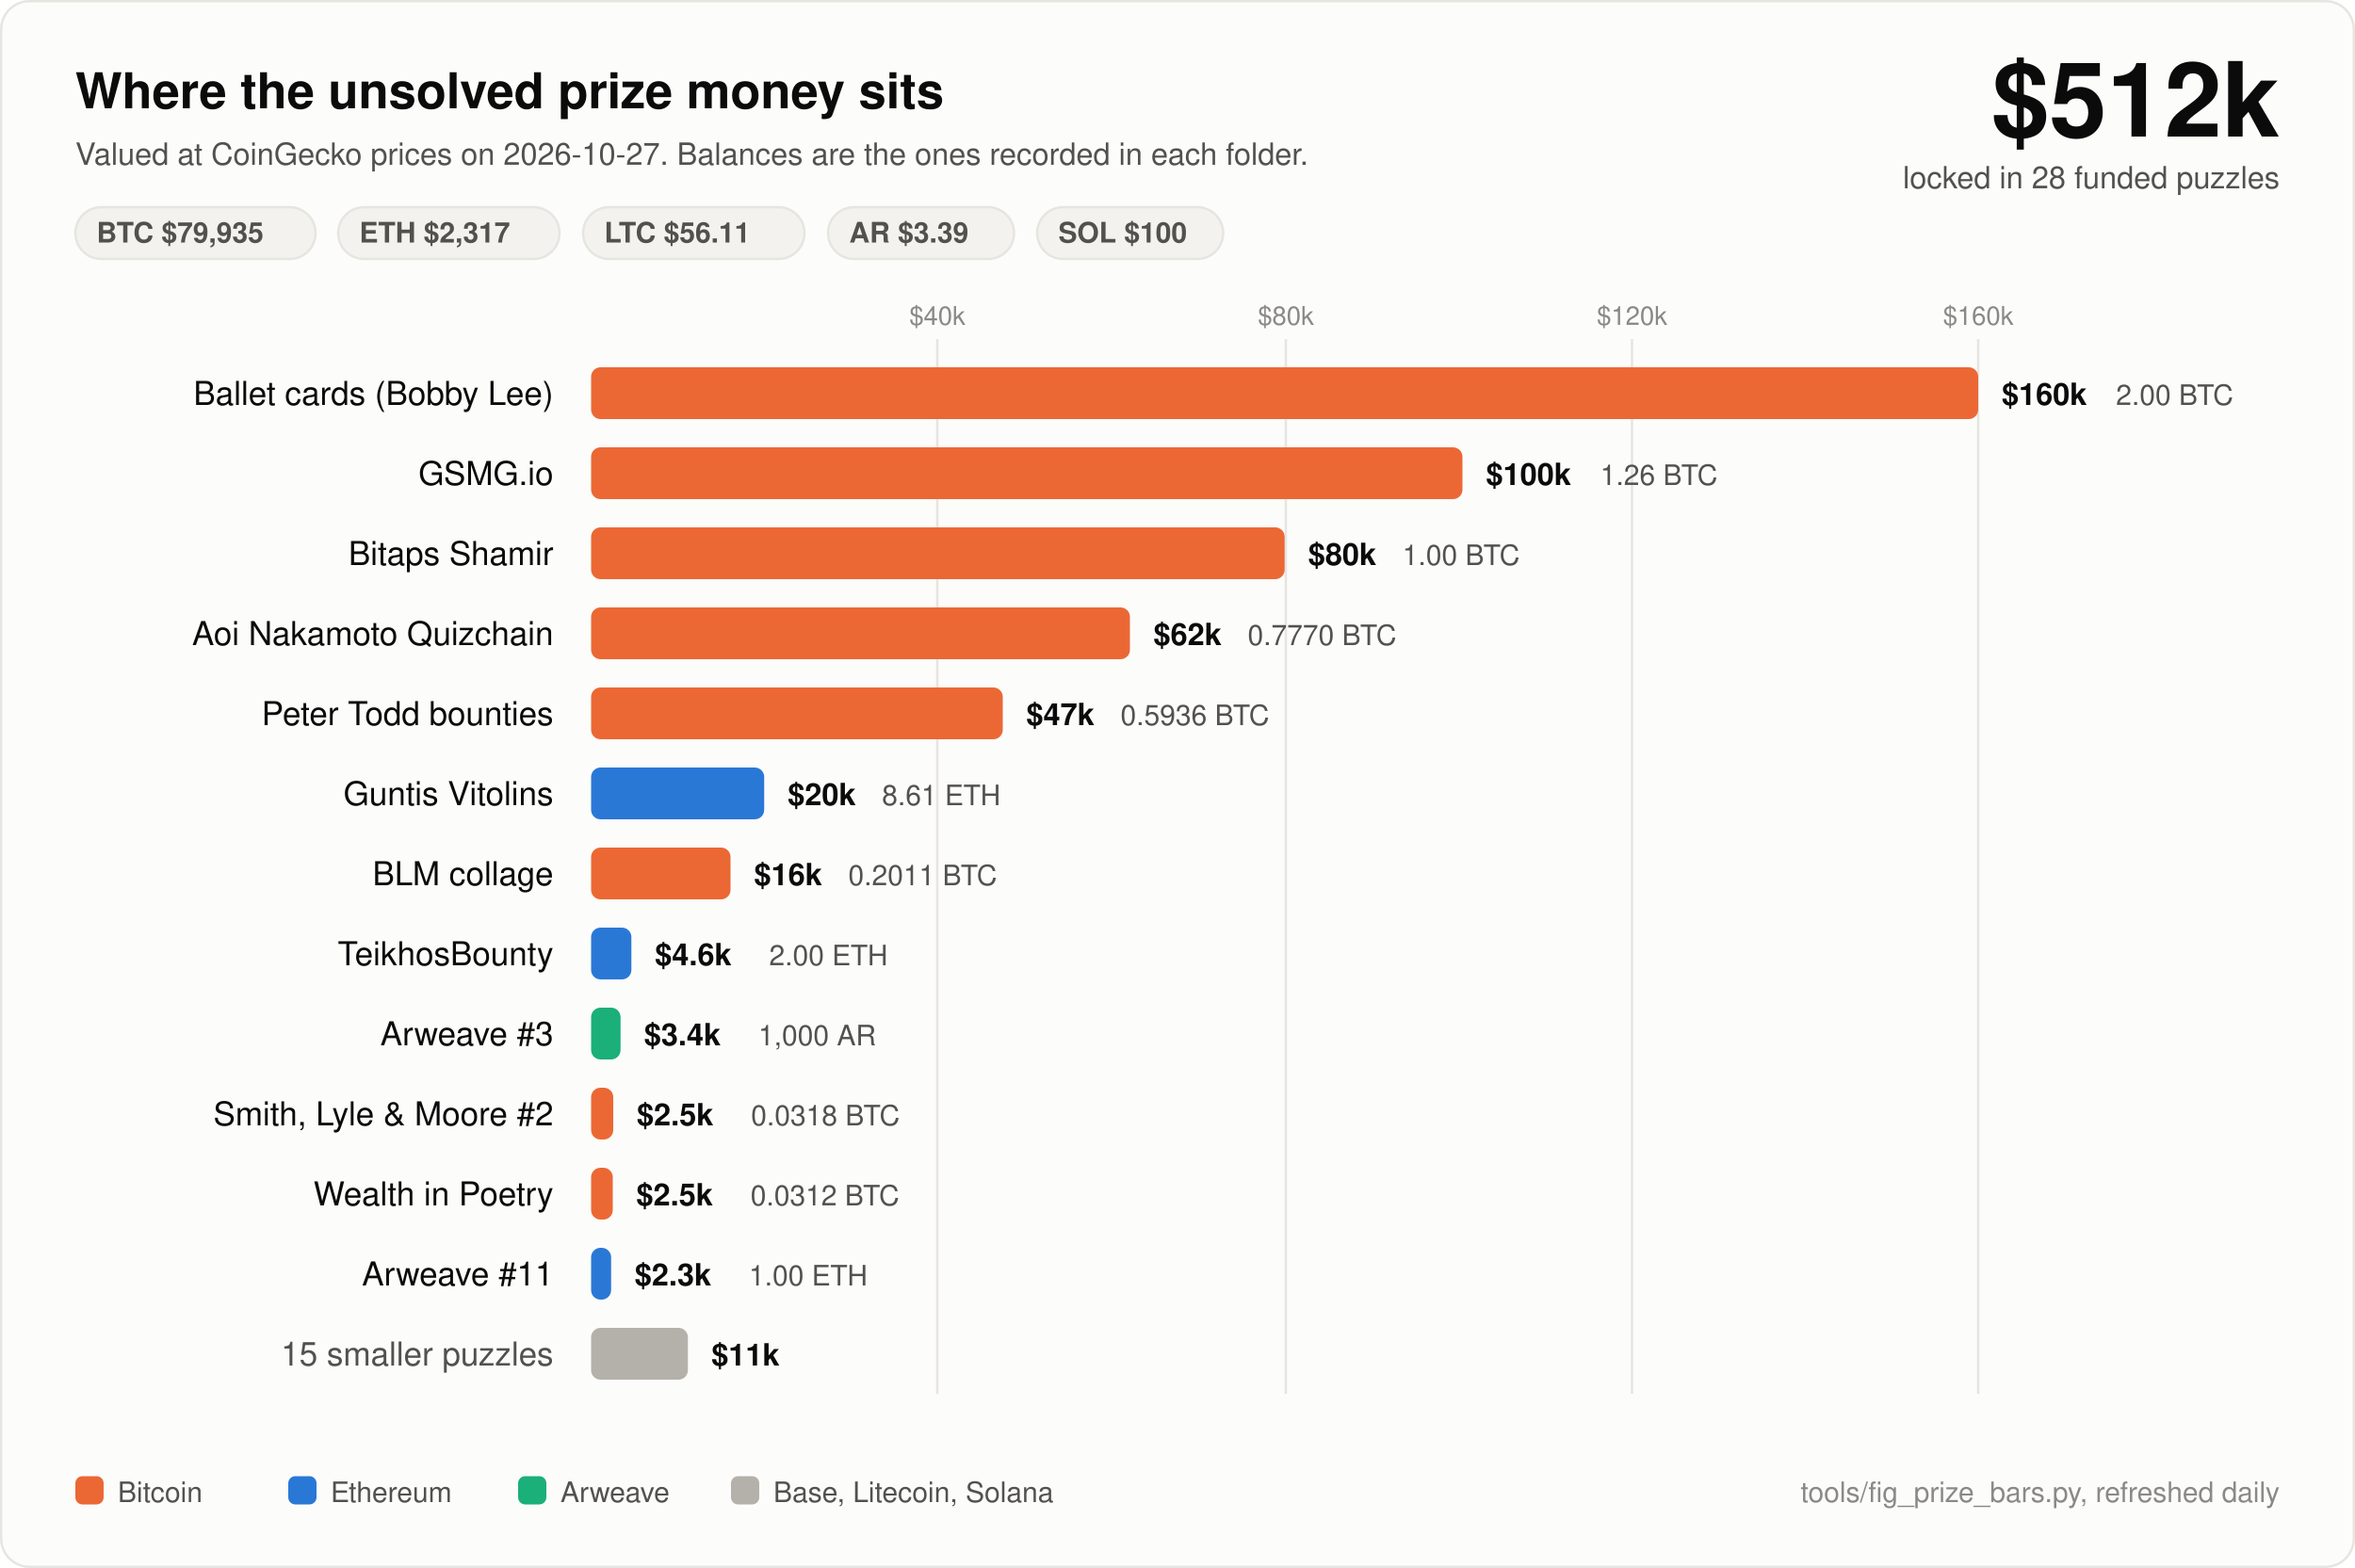
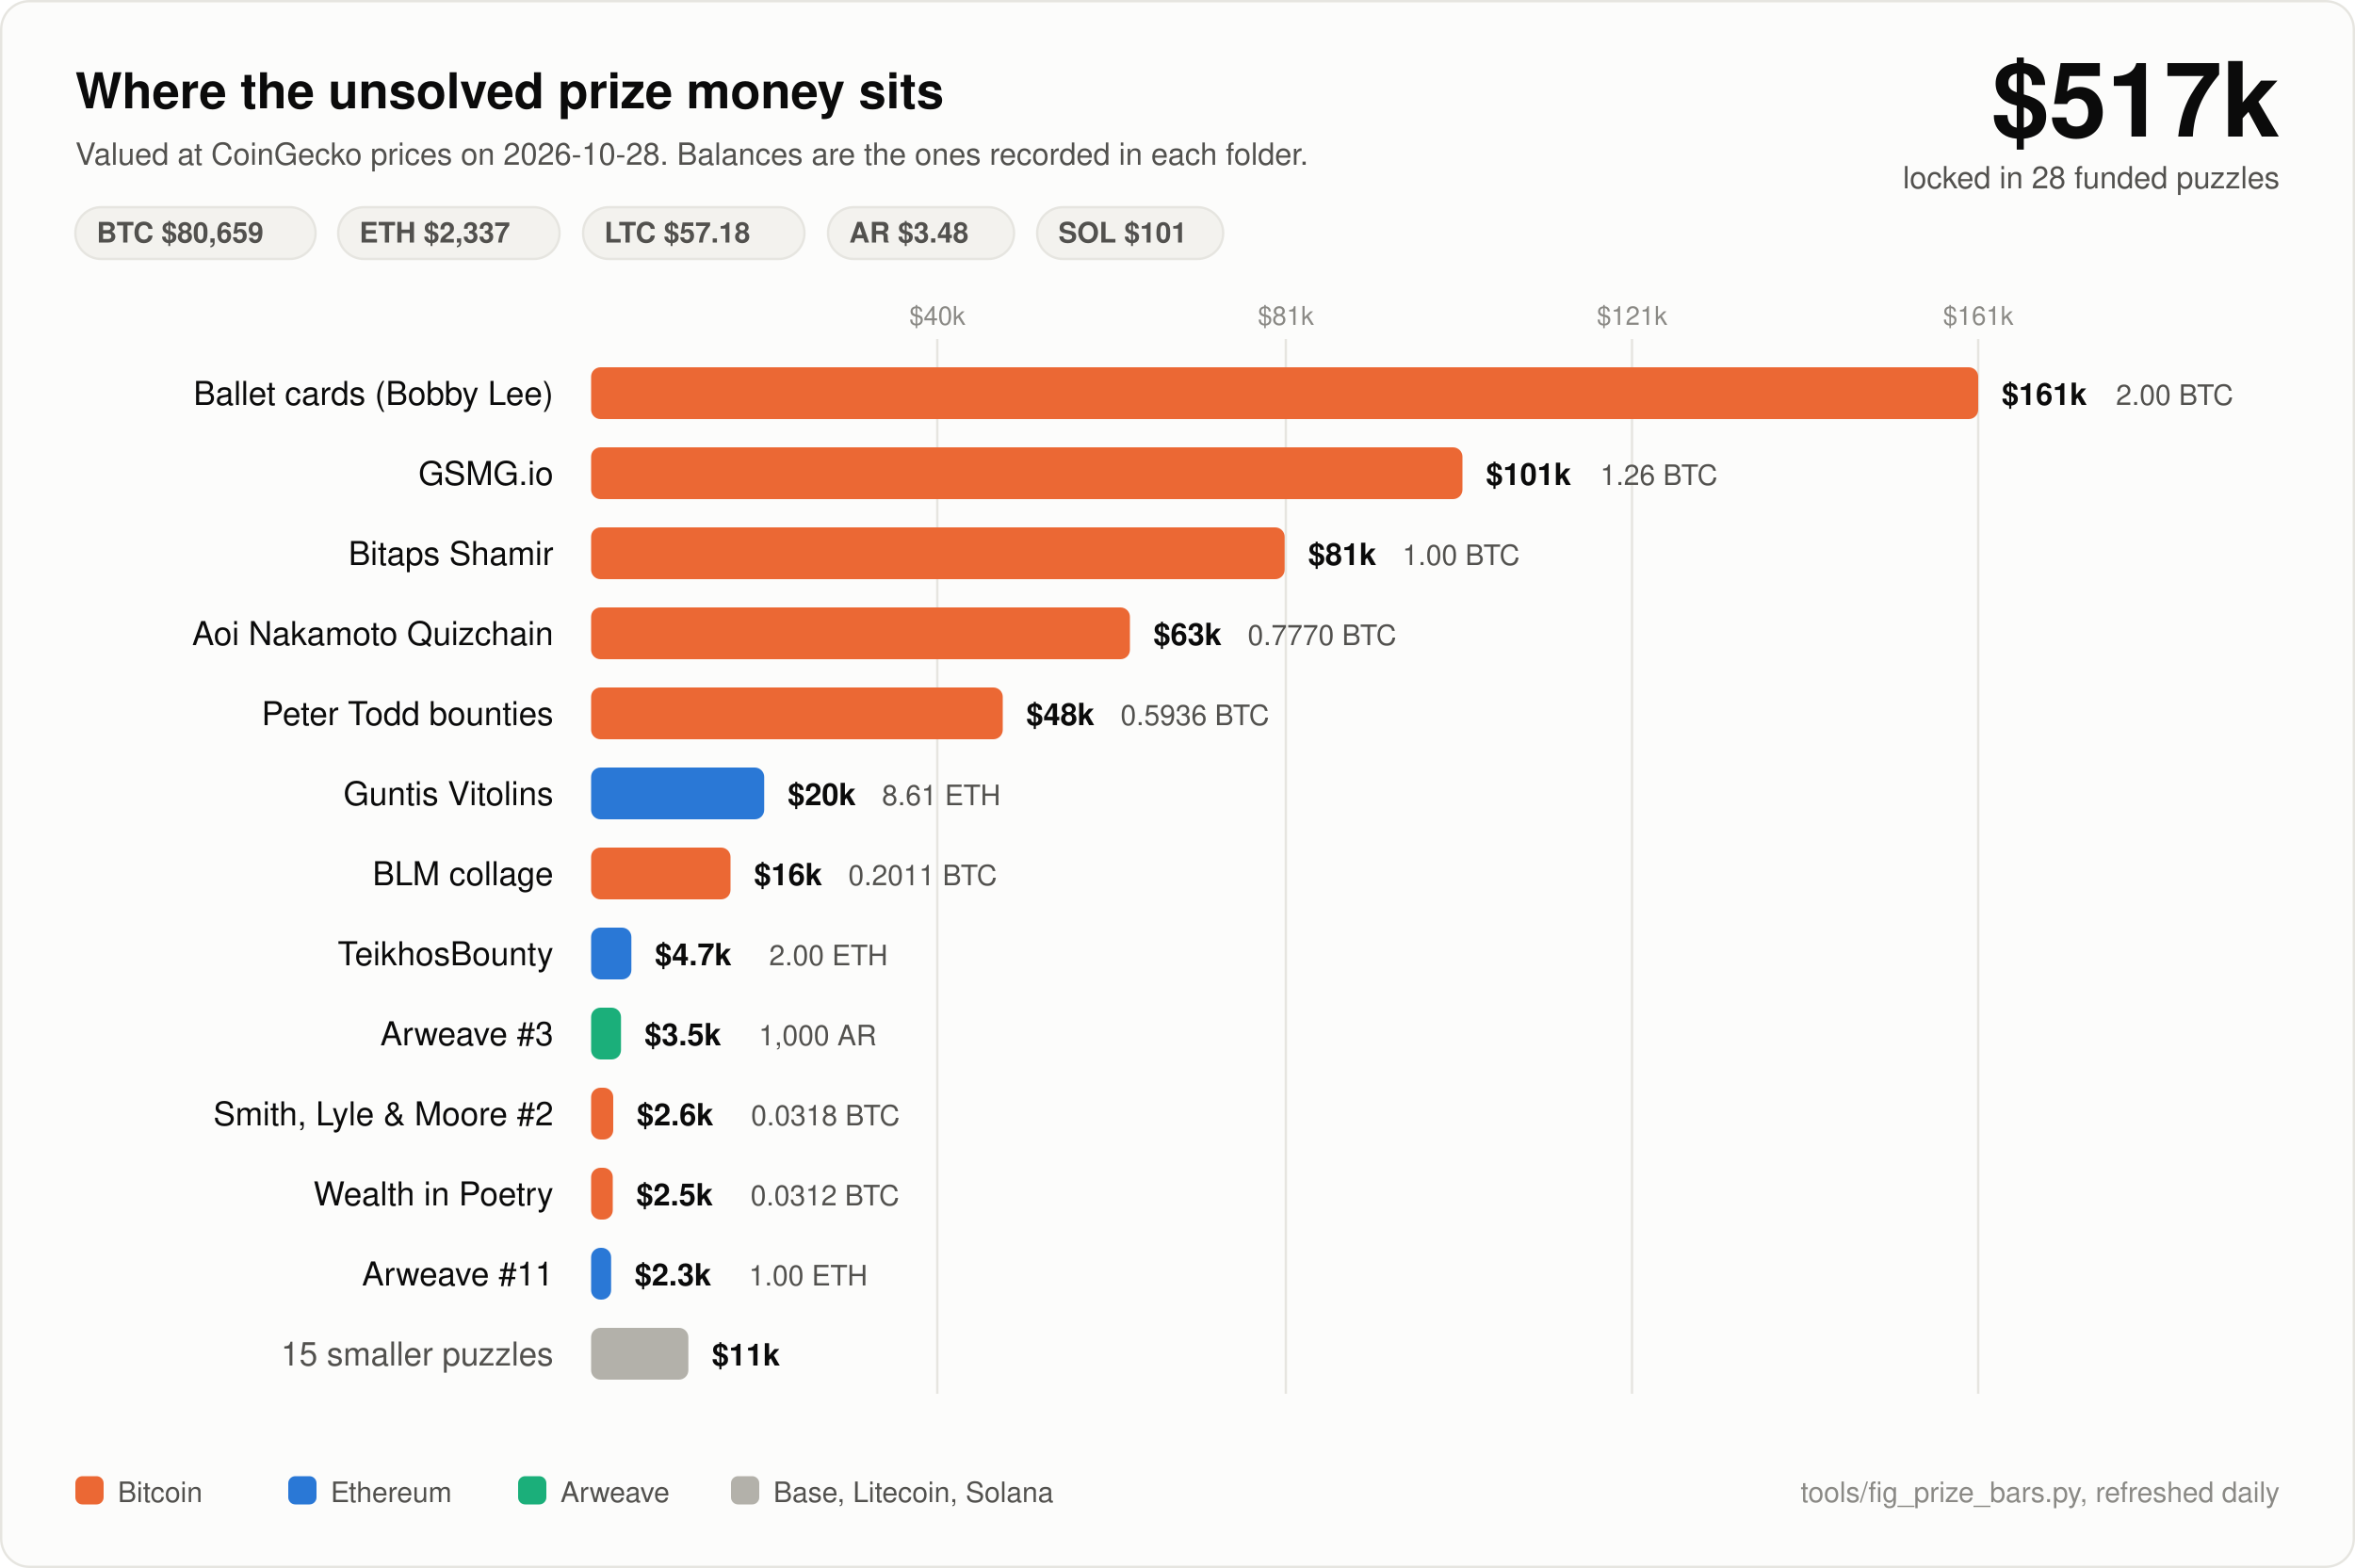
<svg xmlns="http://www.w3.org/2000/svg" width="1000" height="666" viewBox="0 0 1000 666" font-family="ui-sans-serif, -apple-system, Segoe UI, Helvetica, Arial, sans-serif">
  <rect x="0.5" y="0.5" width="999" height="665" rx="12" fill="#fcfcfb" stroke="#e6e5e0" />
  <text x="32" y="46" fill="#0b0b0b" font-size="21" font-weight="700">Where the unsolved prize money sits</text>
-   <text x="32" y="70" fill="#52514e" font-size="13">Valued at CoinGecko prices on 2026-10-27. Balances are the ones recorded in each folder.</text>
-   <text x="968" y="58" fill="#0b0b0b" font-size="44" font-weight="700" text-anchor="end">$512k</text>
+   <text x="32" y="70" fill="#52514e" font-size="13">Valued at CoinGecko prices on 2026-10-28. Balances are the ones recorded in each folder.</text>
+   <text x="968" y="58" fill="#0b0b0b" font-size="44" font-weight="700" text-anchor="end">$517k</text>
  <text x="968" y="80" fill="#52514e" font-size="13" text-anchor="end">locked in 28 funded puzzles</text>
  <rect x="32" y="88" width="102" height="22" rx="11" fill="#f3f2ee" stroke="#e6e5e0" />
-   <text x="41" y="103" fill="#52514e" font-size="12" font-weight="600">BTC $79,935</text>
+   <text x="41" y="103" fill="#52514e" font-size="12" font-weight="600">BTC $80,659</text>
  <rect x="143.6" y="88" width="94" height="22" rx="11" fill="#f3f2ee" stroke="#e6e5e0" />
-   <text x="152.6" y="103" fill="#52514e" font-size="12" font-weight="600">ETH $2,317</text>
+   <text x="152.6" y="103" fill="#52514e" font-size="12" font-weight="600">ETH $2,337</text>
  <rect x="247.6" y="88" width="94" height="22" rx="11" fill="#f3f2ee" stroke="#e6e5e0" />
-   <text x="256.6" y="103" fill="#52514e" font-size="12" font-weight="600">LTC $56.11</text>
+   <text x="256.6" y="103" fill="#52514e" font-size="12" font-weight="600">LTC $57.18</text>
  <rect x="351.6" y="88" width="79" height="22" rx="11" fill="#f3f2ee" stroke="#e6e5e0" />
-   <text x="360.6" y="103" fill="#52514e" font-size="12" font-weight="600">AR $3.39</text>
+   <text x="360.6" y="103" fill="#52514e" font-size="12" font-weight="600">AR $3.48</text>
  <rect x="440.4" y="88" width="79" height="22" rx="11" fill="#f3f2ee" stroke="#e6e5e0" />
-   <text x="449.4" y="103" fill="#52514e" font-size="12" font-weight="600">SOL $100</text>
+   <text x="449.4" y="103" fill="#52514e" font-size="12" font-weight="600">SOL $101</text>
  <line x1="398" y1="144" x2="398" y2="592" stroke="#e6e5e0" stroke-width="1" />
  <text x="398" y="138" fill="#8a8985" font-size="11" text-anchor="middle">$40k</text>
  <line x1="546" y1="144" x2="546" y2="592" stroke="#e6e5e0" stroke-width="1" />
-   <text x="546" y="138" fill="#8a8985" font-size="11" text-anchor="middle">$80k</text>
+   <text x="546" y="138" fill="#8a8985" font-size="11" text-anchor="middle">$81k</text>
  <line x1="693" y1="144" x2="693" y2="592" stroke="#e6e5e0" stroke-width="1" />
-   <text x="693" y="138" fill="#8a8985" font-size="11" text-anchor="middle">$120k</text>
+   <text x="693" y="138" fill="#8a8985" font-size="11" text-anchor="middle">$121k</text>
  <line x1="840" y1="144" x2="840" y2="592" stroke="#e6e5e0" stroke-width="1" />
-   <text x="840" y="138" fill="#8a8985" font-size="11" text-anchor="middle">$160k</text>
+   <text x="840" y="138" fill="#8a8985" font-size="11" text-anchor="middle">$161k</text>
  <text x="235" y="172" fill="#0b0b0b" font-size="14" text-anchor="end">Ballet cards (Bobby Lee)</text>
  <rect x="251" y="156" width="589.0" height="22" rx="4" fill="#eb6834" />
-   <text x="850.0" y="172" fill="#0b0b0b" font-size="13" font-weight="600">$160k</text>
+   <text x="850.0" y="172" fill="#0b0b0b" font-size="13" font-weight="600">$161k</text>
  <text x="898.5" y="172" fill="#52514e" font-size="12">2.00 BTC</text>
  <text x="235" y="206" fill="#0b0b0b" font-size="14" text-anchor="end">GSMG.io</text>
  <rect x="251" y="190" width="370.0" height="22" rx="4" fill="#eb6834" />
-   <text x="631.0" y="206" fill="#0b0b0b" font-size="13" font-weight="600">$100k</text>
+   <text x="631.0" y="206" fill="#0b0b0b" font-size="13" font-weight="600">$101k</text>
  <text x="679.5" y="206" fill="#52514e" font-size="12">1.26 BTC</text>
  <text x="235" y="240" fill="#0b0b0b" font-size="14" text-anchor="end">Bitaps Shamir</text>
  <rect x="251" y="224" width="294.5" height="22" rx="4" fill="#eb6834" />
-   <text x="555.5" y="240" fill="#0b0b0b" font-size="13" font-weight="600">$80k</text>
+   <text x="555.5" y="240" fill="#0b0b0b" font-size="13" font-weight="600">$81k</text>
  <text x="595.5" y="240" fill="#52514e" font-size="12">1.00 BTC</text>
  <text x="235" y="274" fill="#0b0b0b" font-size="14" text-anchor="end">Aoi Nakamoto Quizchain</text>
  <rect x="251" y="258" width="228.8" height="22" rx="4" fill="#eb6834" />
-   <text x="489.8" y="274" fill="#0b0b0b" font-size="13" font-weight="600">$62k</text>
+   <text x="489.8" y="274" fill="#0b0b0b" font-size="13" font-weight="600">$63k</text>
  <text x="529.8" y="274" fill="#52514e" font-size="12">0.7770 BTC</text>
  <text x="235" y="308" fill="#0b0b0b" font-size="14" text-anchor="end">Peter Todd bounties</text>
  <rect x="251" y="292" width="174.8" height="22" rx="4" fill="#eb6834" />
-   <text x="435.8" y="308" fill="#0b0b0b" font-size="13" font-weight="600">$47k</text>
+   <text x="435.8" y="308" fill="#0b0b0b" font-size="13" font-weight="600">$48k</text>
  <text x="475.8" y="308" fill="#52514e" font-size="12">0.5936 BTC</text>
  <text x="235" y="342" fill="#0b0b0b" font-size="14" text-anchor="end">Guntis Vitolins</text>
  <rect x="251" y="326" width="73.5" height="22" rx="4" fill="#2a78d6" />
  <text x="334.5" y="342" fill="#0b0b0b" font-size="13" font-weight="600">$20k</text>
  <text x="374.5" y="342" fill="#52514e" font-size="12">8.61 ETH</text>
  <text x="235" y="376" fill="#0b0b0b" font-size="14" text-anchor="end">BLM collage</text>
  <rect x="251" y="360" width="59.2" height="22" rx="4" fill="#eb6834" />
  <text x="320.2" y="376" fill="#0b0b0b" font-size="13" font-weight="600">$16k</text>
  <text x="360.2" y="376" fill="#52514e" font-size="12">0.2011 BTC</text>
  <text x="235" y="410" fill="#0b0b0b" font-size="14" text-anchor="end">TeikhosBounty</text>
  <rect x="251" y="394" width="17.1" height="22" rx="4" fill="#2a78d6" />
-   <text x="278.1" y="410" fill="#0b0b0b" font-size="13" font-weight="600">$4.6k</text>
+   <text x="278.1" y="410" fill="#0b0b0b" font-size="13" font-weight="600">$4.7k</text>
  <text x="326.6" y="410" fill="#52514e" font-size="12">2.00 ETH</text>
  <text x="235" y="444" fill="#0b0b0b" font-size="14" text-anchor="end">Arweave #3</text>
-   <rect x="251" y="428" width="12.5" height="22" rx="4" fill="#1baf7a" />
-   <text x="273.5" y="444" fill="#0b0b0b" font-size="13" font-weight="600">$3.4k</text>
-   <text x="322.0" y="444" fill="#52514e" font-size="12">1,000 AR</text>
+   <rect x="251" y="428" width="12.7" height="22" rx="4" fill="#1baf7a" />
+   <text x="273.7" y="444" fill="#0b0b0b" font-size="13" font-weight="600">$3.5k</text>
+   <text x="322.2" y="444" fill="#52514e" font-size="12">1,000 AR</text>
  <text x="235" y="478" fill="#0b0b0b" font-size="14" text-anchor="end">Smith, Lyle &amp; Moore #2</text>
  <rect x="251" y="462" width="9.4" height="22" rx="4" fill="#eb6834" />
-   <text x="270.4" y="478" fill="#0b0b0b" font-size="13" font-weight="600">$2.5k</text>
+   <text x="270.4" y="478" fill="#0b0b0b" font-size="13" font-weight="600">$2.6k</text>
  <text x="318.9" y="478" fill="#52514e" font-size="12">0.0318 BTC</text>
  <text x="235" y="512" fill="#0b0b0b" font-size="14" text-anchor="end">Wealth in Poetry</text>
  <rect x="251" y="496" width="9.2" height="22" rx="4" fill="#eb6834" />
  <text x="270.2" y="512" fill="#0b0b0b" font-size="13" font-weight="600">$2.5k</text>
  <text x="318.7" y="512" fill="#52514e" font-size="12">0.0312 BTC</text>
  <text x="235" y="546" fill="#0b0b0b" font-size="14" text-anchor="end">Arweave #11</text>
  <rect x="251" y="530" width="8.5" height="22" rx="4" fill="#2a78d6" />
  <text x="269.5" y="546" fill="#0b0b0b" font-size="13" font-weight="600">$2.3k</text>
  <text x="318.0" y="546" fill="#52514e" font-size="12">1.00 ETH</text>
  <text x="235" y="580" fill="#52514e" font-size="14" text-anchor="end">15 smaller puzzles</text>
-   <rect x="251" y="564" width="41.1" height="22" rx="4" fill="#b3b1aa" />
-   <text x="302.1" y="580" fill="#0b0b0b" font-size="13" font-weight="600">$11k</text>
+   <rect x="251" y="564" width="41.3" height="22" rx="4" fill="#b3b1aa" />
+   <text x="302.3" y="580" fill="#0b0b0b" font-size="13" font-weight="600">$11k</text>
  <rect x="32" y="627" width="12" height="12" rx="3" fill="#eb6834" />
  <text x="50" y="638" fill="#52514e" font-size="12">Bitcoin</text>
  <rect x="122.4" y="627" width="12" height="12" rx="3" fill="#2a78d6" />
  <text x="140.4" y="638" fill="#52514e" font-size="12">Ethereum</text>
  <rect x="220.0" y="627" width="12" height="12" rx="3" fill="#1baf7a" />
  <text x="238.0" y="638" fill="#52514e" font-size="12">Arweave</text>
  <rect x="310.4" y="627" width="12" height="12" rx="3" fill="#b3b1aa" />
  <text x="328.4" y="638" fill="#52514e" font-size="12">Base, Litecoin, Solana</text>
  <text x="968" y="638" fill="#8a8985" font-size="12" text-anchor="end">tools/fig_prize_bars.py, refreshed daily</text>
</svg>
